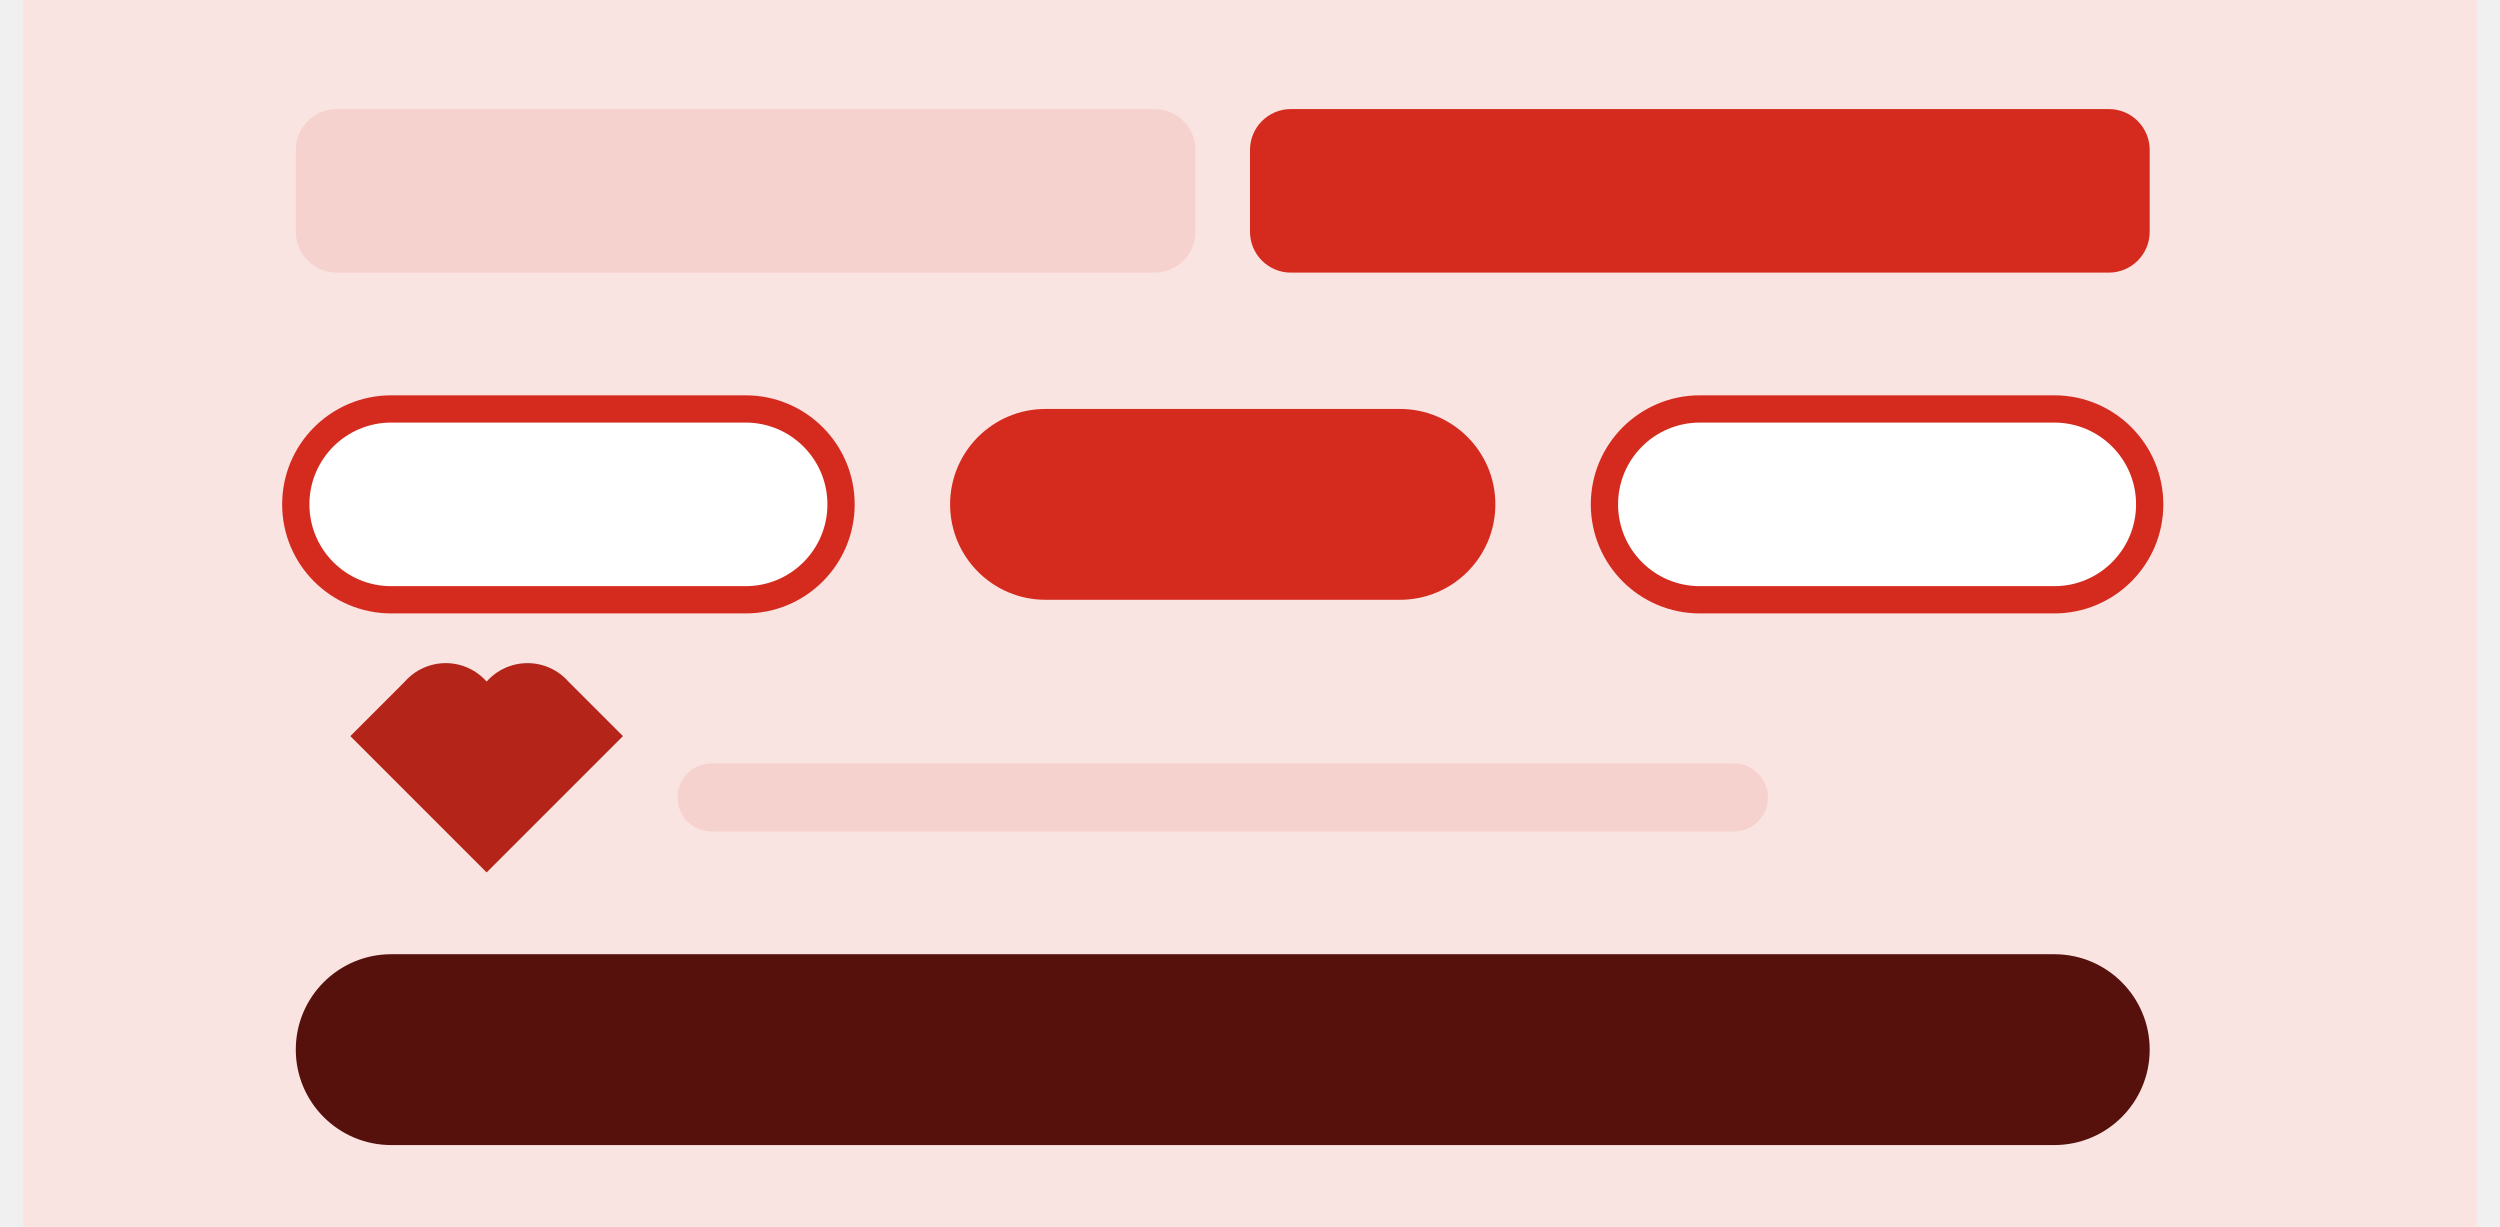
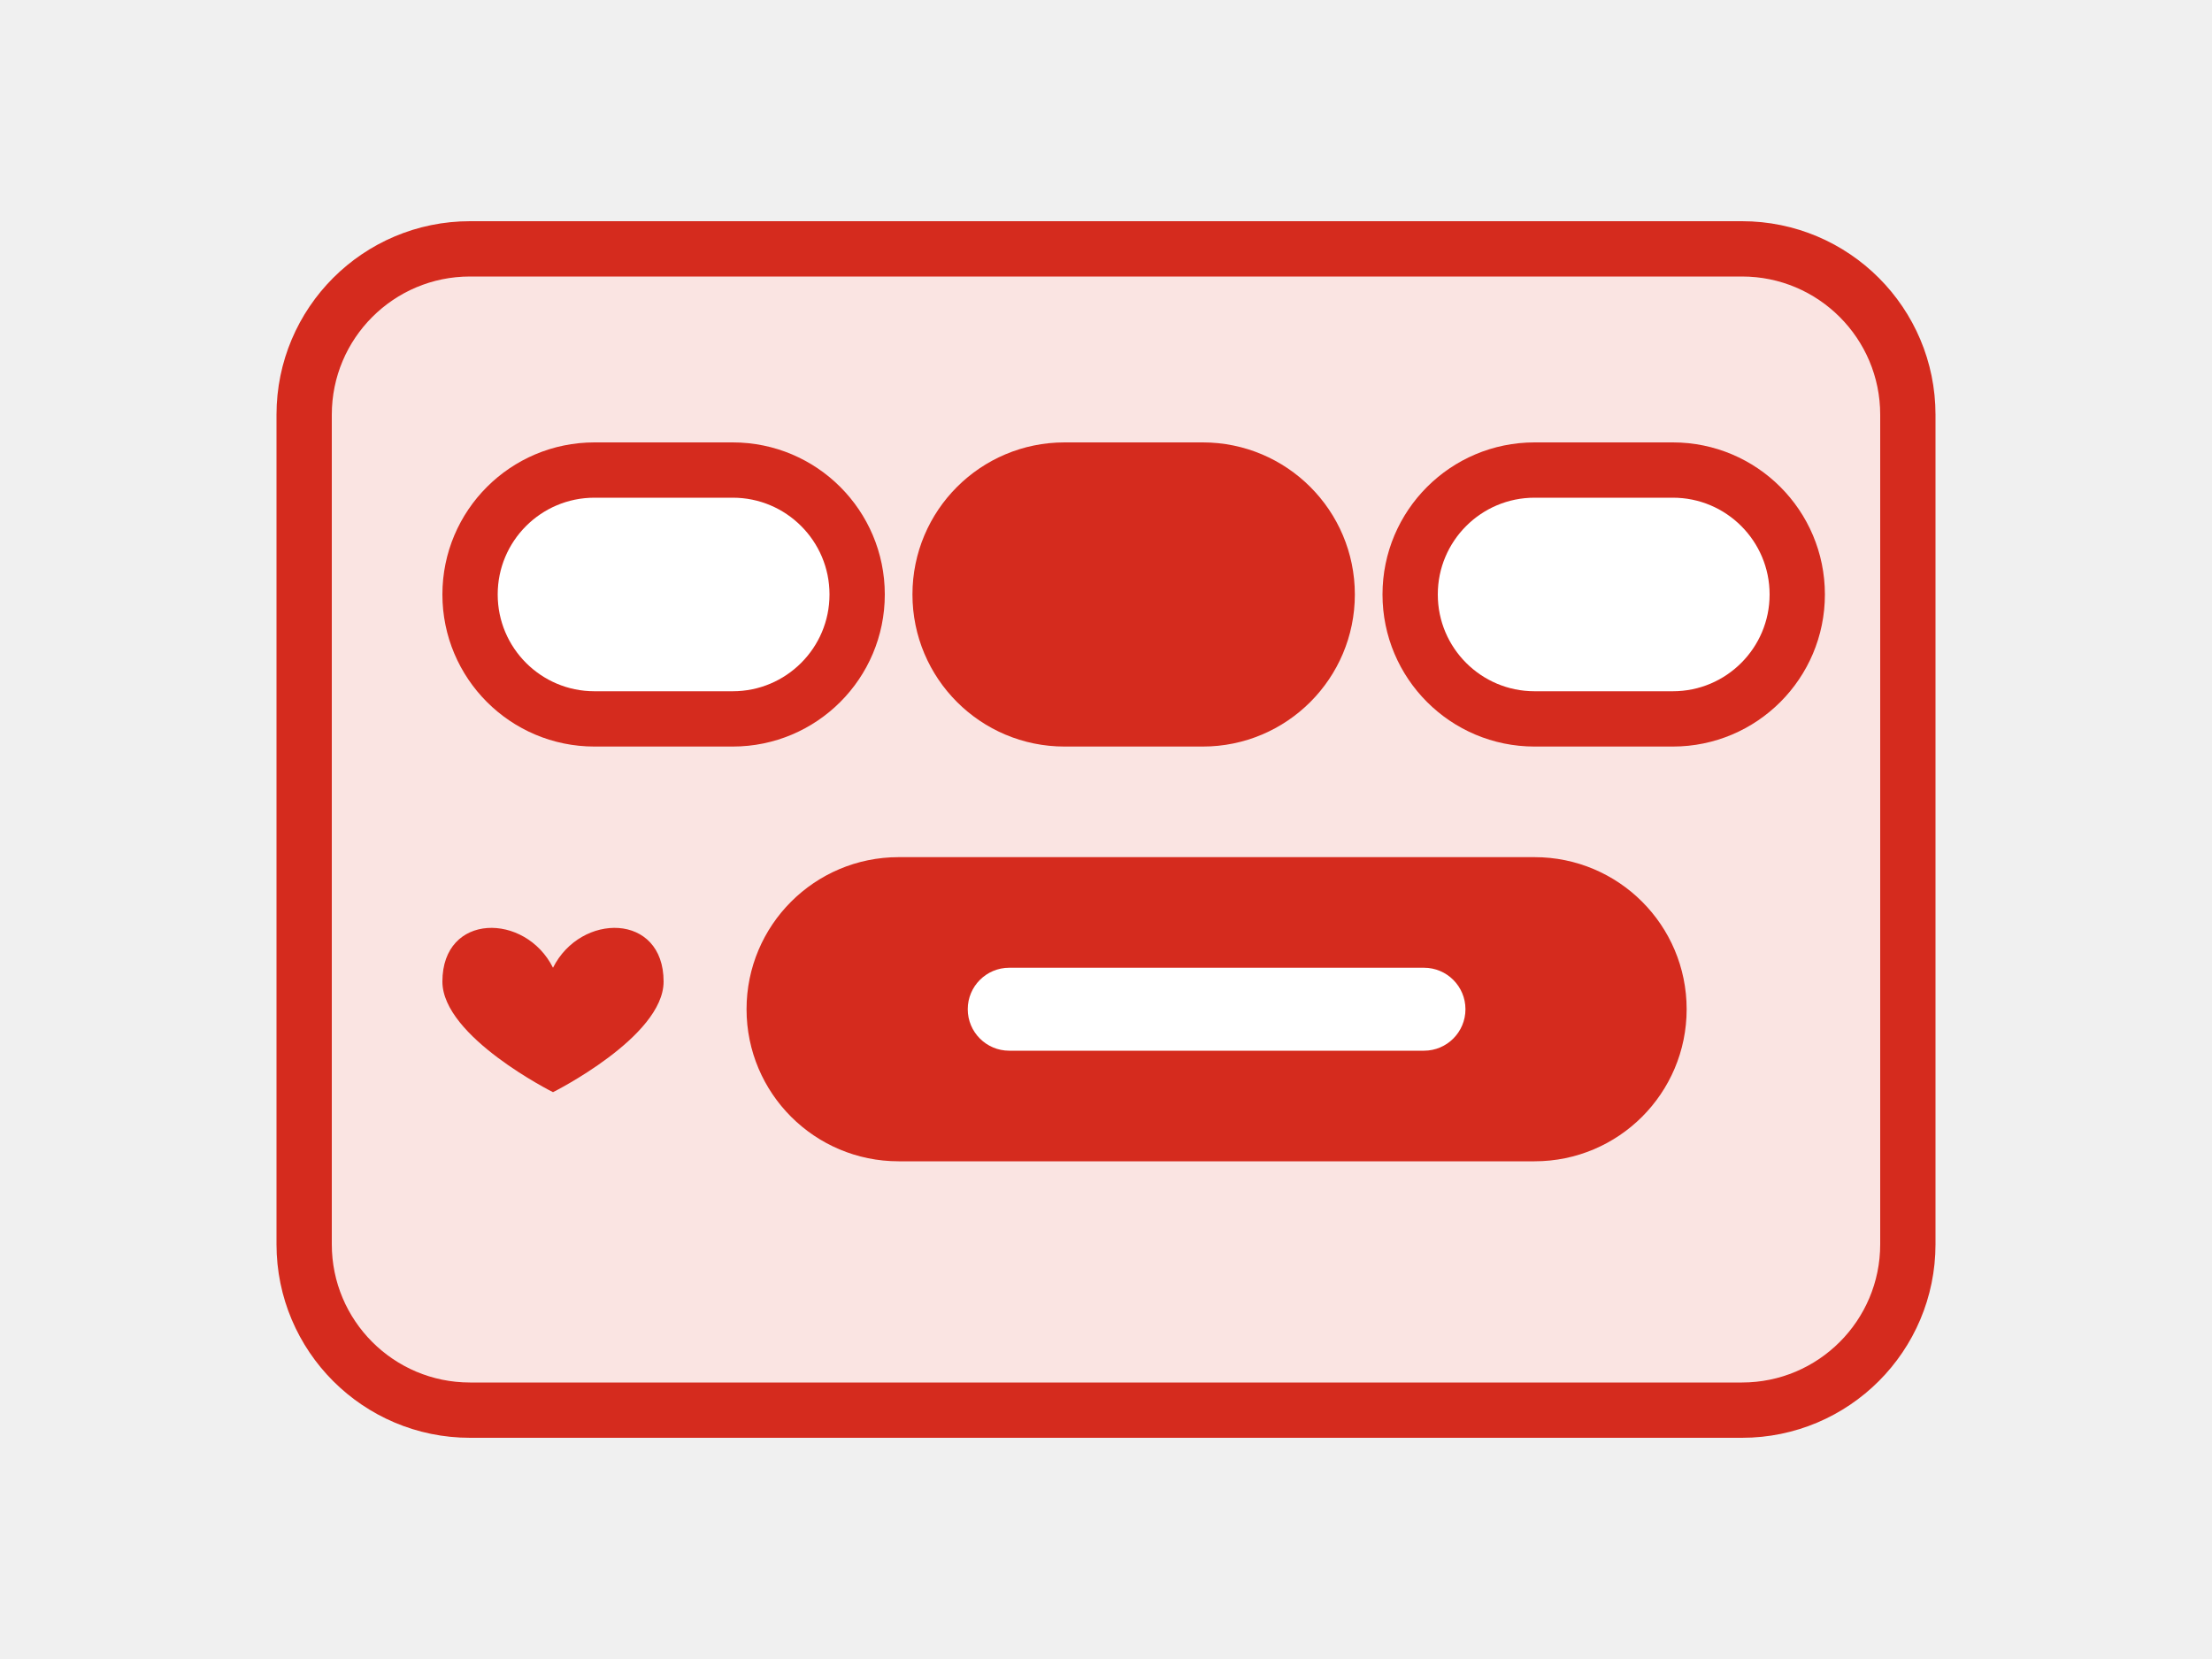
- <svg xmlns="http://www.w3.org/2000/svg" width="216" height="106" viewBox="22 8 180 90" fill="none">
-   <g clip-path="url(#clip0_donor)">
-     <rect width="180" height="90" transform="translate(22 8)" fill="#fae4e2" />
-     <rect x="42" y="16" width="66" height="12" rx="3" fill="#f6d2cf" />
-     <rect x="112" y="16" width="66" height="12" rx="3" fill="#D52B1E" />
-     <rect x="42" y="38" width="40" height="14" rx="7" fill="#ffffff" stroke="#D52B1E" stroke-width="2" />
-     <rect x="90" y="38" width="40" height="14" rx="7" fill="#D52B1E" />
-     <rect x="138" y="38" width="40" height="14" rx="7" fill="#ffffff" stroke="#D52B1E" stroke-width="2" />
-     <path d="M52 62 l4 -4 a4 4 0 0 1 6 0 a4 4 0 0 1 6 0 l4 4 -10 10 z" fill="#B42419" transform="translate(-6 0)" />
-     <rect x="70" y="64" width="80" height="5" rx="2.5" fill="#f6d2cf" />
-     <rect x="42" y="78" width="136" height="14" rx="7" fill="#57110C" />
-   </g>
-   <defs>
-     <clipPath id="clip0_donor">
-       <rect width="180" height="90" fill="white" transform="translate(22 8)" />
-     </clipPath>
-   </defs>
+ <svg xmlns="http://www.w3.org/2000/svg" viewBox="0 0 160 120" role="img" aria-hidden="true">
+   <rect x="22" y="18" width="116" height="84" rx="12" fill="#FAE4E2" stroke="#D52B1E" stroke-width="4" />
+   <rect x="34" y="34" width="28" height="18" rx="9" fill="#fff" stroke="#D52B1E" stroke-width="4" />
+   <rect x="68" y="34" width="28" height="18" rx="9" fill="#D52B1E" stroke="#D52B1E" stroke-width="4" />
+   <rect x="102" y="34" width="28" height="18" rx="9" fill="#fff" stroke="#D52B1E" stroke-width="4" />
+   <path d="M40 70 c-2 -4 -8 -4 -8 1 c0 4 8 8 8 8 s8 -4 8 -8 c0 -5 -6 -5 -8 -1" fill="#D52B1E" stroke="none" stroke-width="4" stroke-linecap="round" stroke-linejoin="round" />
+   <rect x="56" y="64" width="64" height="18" rx="9" fill="#D52B1E" stroke="#D52B1E" stroke-width="4" />
+   <rect x="70" y="70" width="36" height="6" rx="3" fill="#fff" />
</svg>
